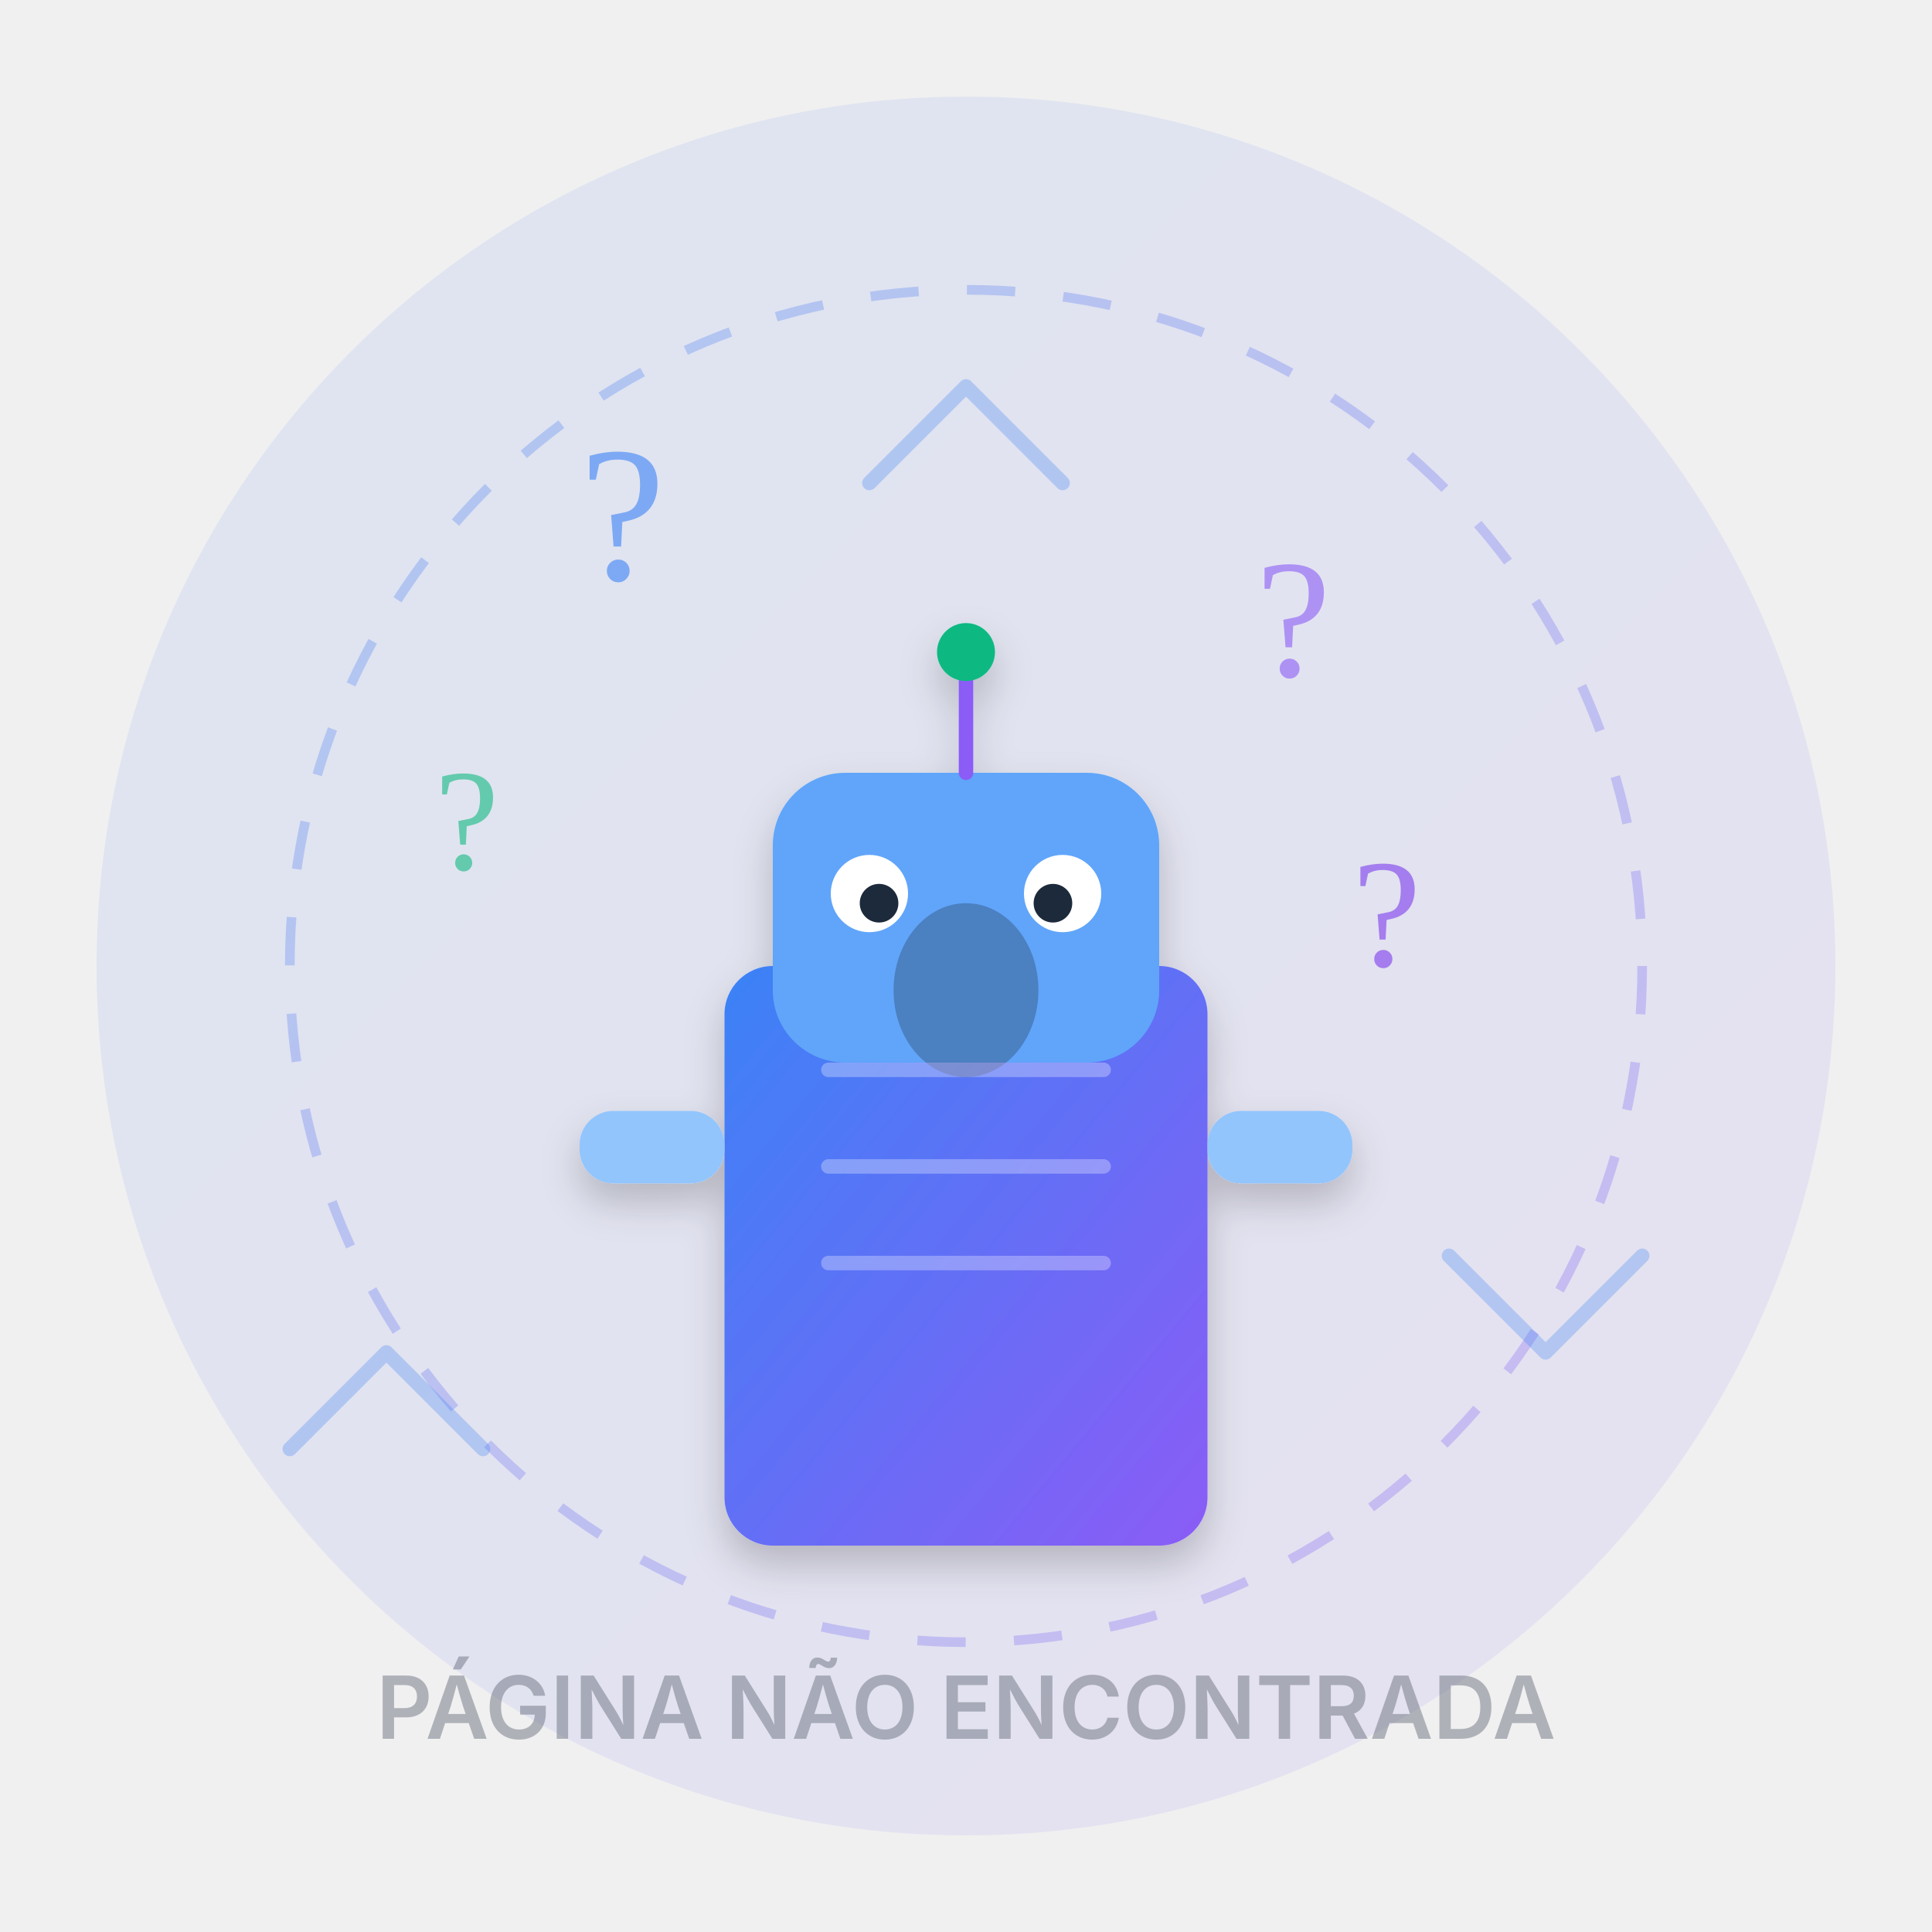
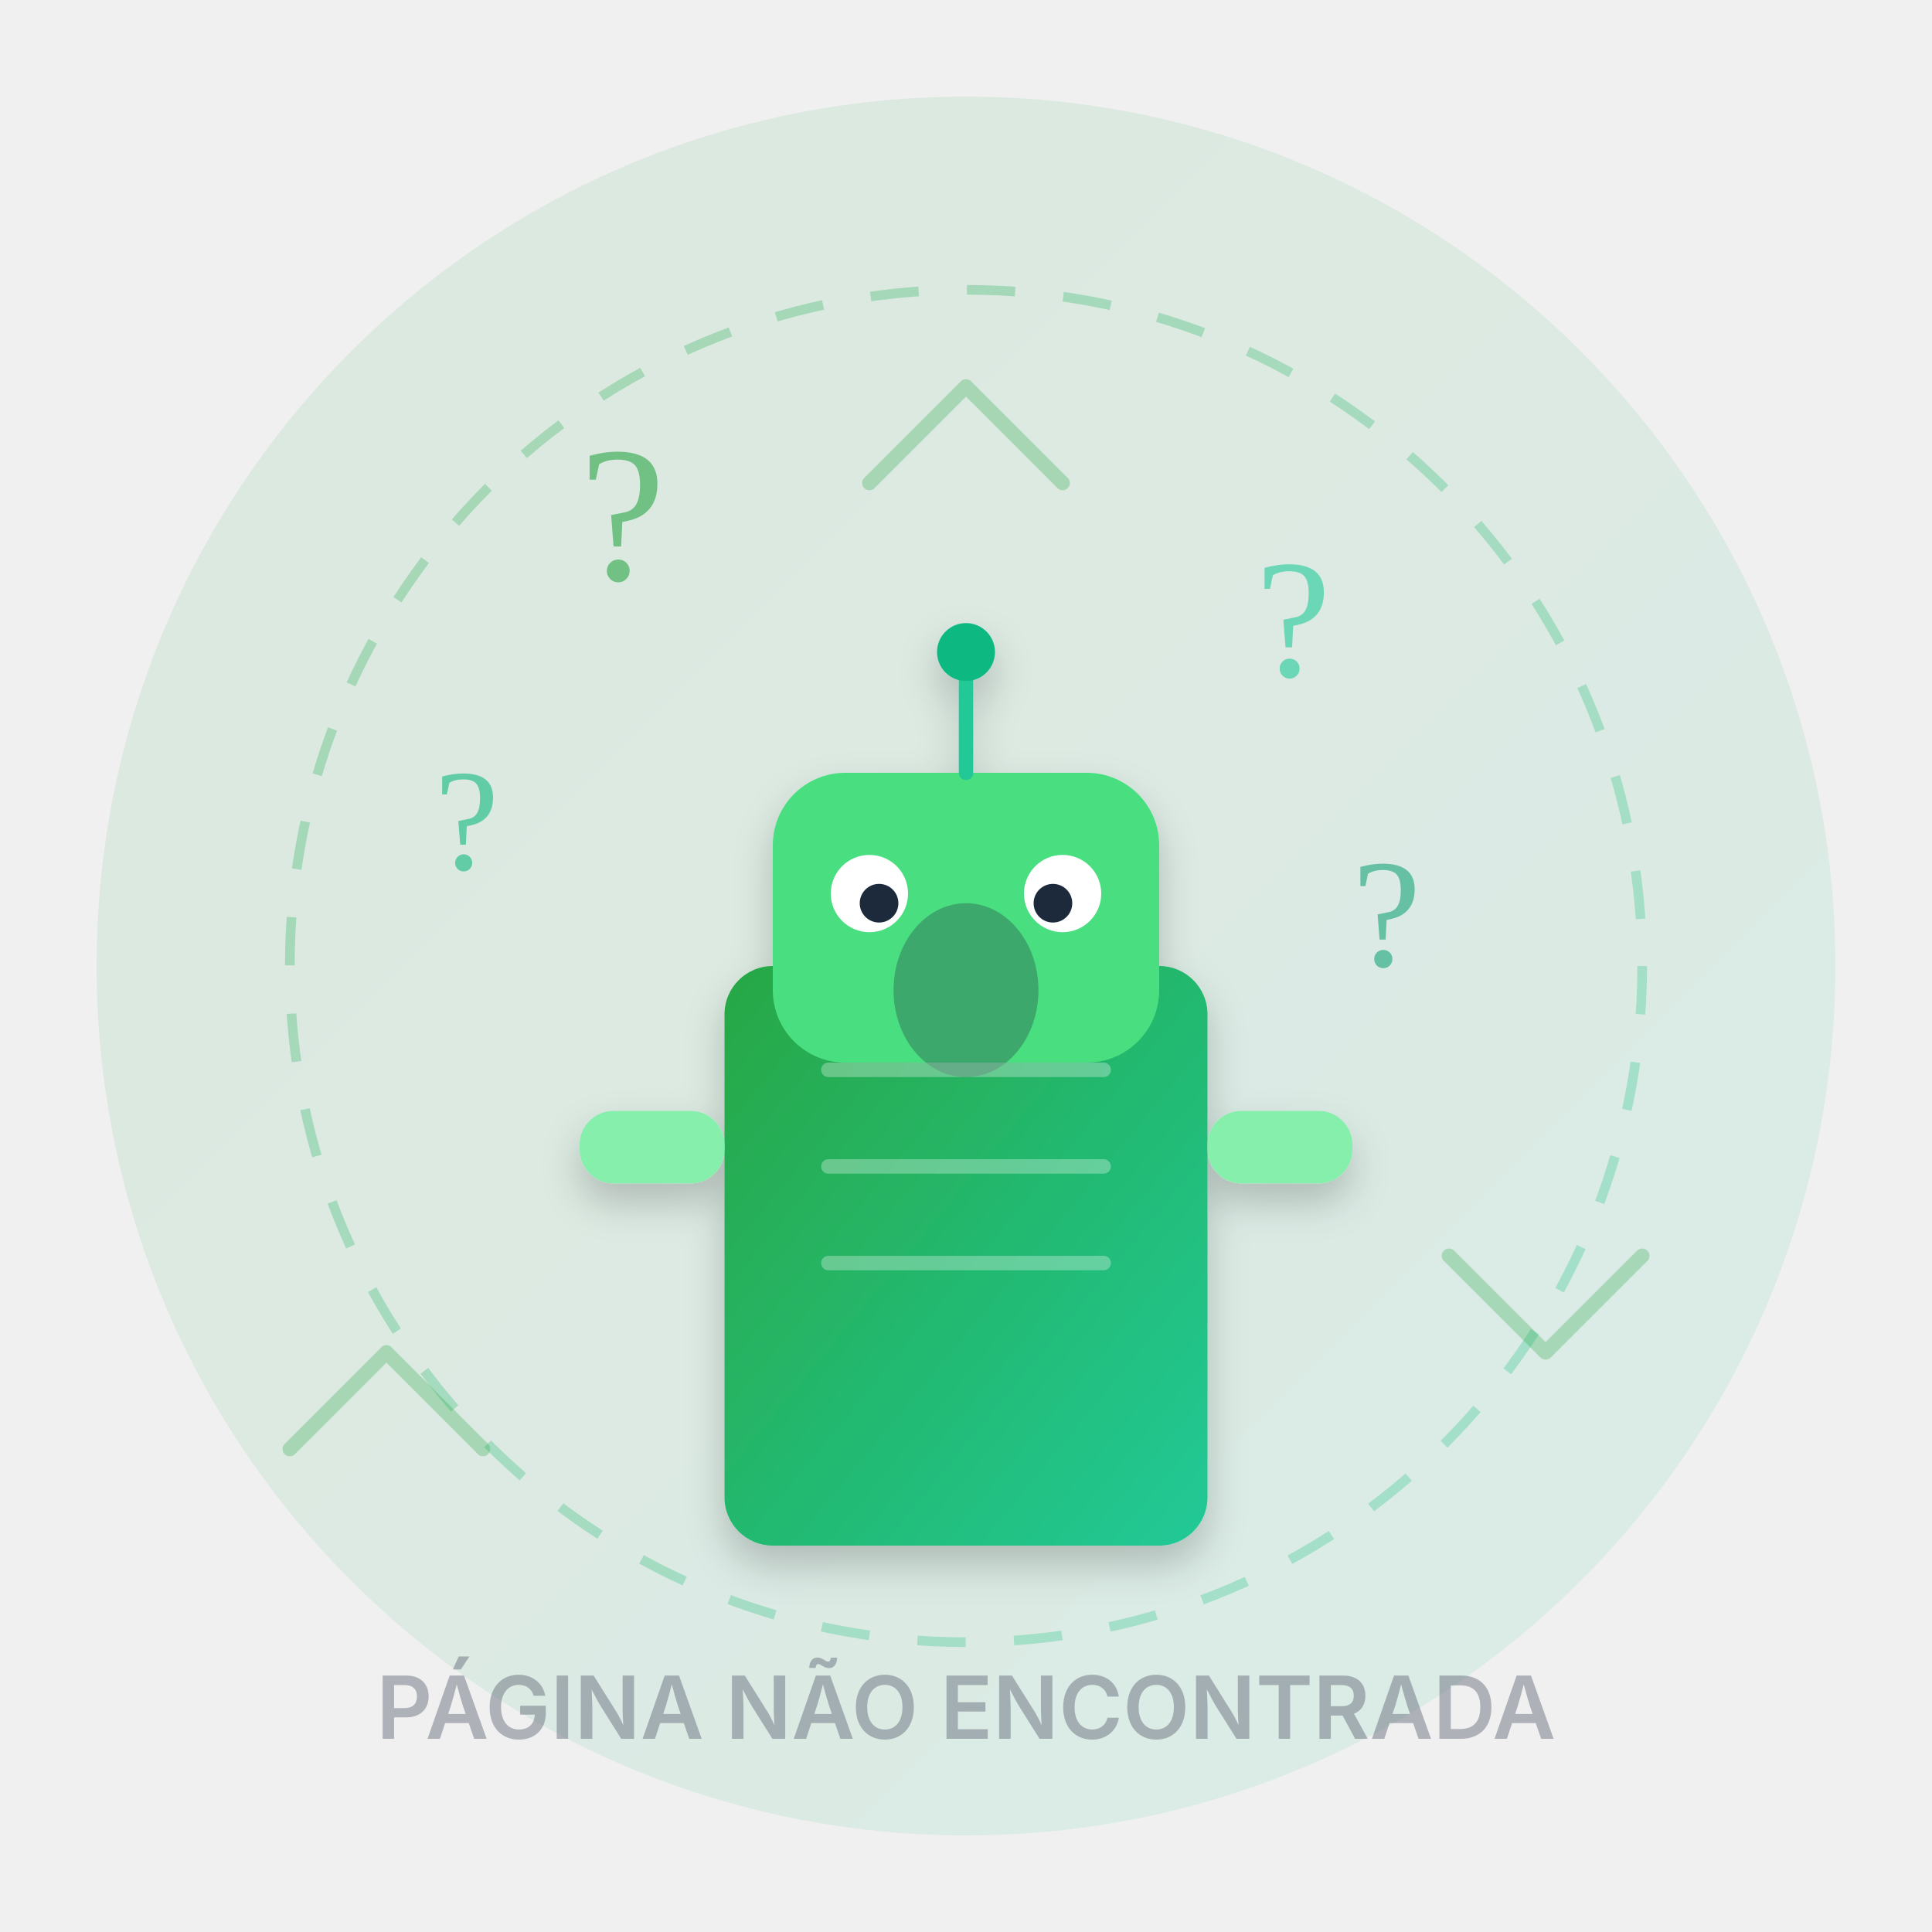
<svg xmlns="http://www.w3.org/2000/svg" width="400" height="400" viewBox="0 0 400 400" fill="none">
  <defs>
    <linearGradient id="gradient404" x1="0%" y1="0%" x2="100%" y2="100%">
-       <stop offset="0%" style="stop-color:#3b82f6;stop-opacity:1" />
-       <stop offset="100%" style="stop-color:#8b5cf6;stop-opacity:1" />
+       <stop offset="0%" style="stop-color:#28a745;stop-opacity:1" />
+       <stop offset="100%" style="stop-color:#20c997;stop-opacity:1" />
    </linearGradient>
    <filter id="shadow404">
      <feGaussianBlur in="SourceAlpha" stdDeviation="4" />
      <feOffset dx="0" dy="4" result="offsetblur" />
      <feComponentTransfer>
        <feFuncA type="linear" slope="0.2" />
      </feComponentTransfer>
      <feMerge>
        <feMergeNode />
        <feMergeNode in="SourceGraphic" />
      </feMerge>
    </filter>
  </defs>
  <circle cx="200" cy="200" r="180" fill="url(#gradient404)" opacity="0.1" />
  <circle cx="200" cy="200" r="140" fill="none" stroke="url(#gradient404)" stroke-width="2" opacity="0.3" stroke-dasharray="10 10" />
  <g filter="url(#shadow404)">
    <rect x="150" y="200" width="100" height="120" rx="10" fill="url(#gradient404)" />
-     <rect x="160" y="160" width="80" height="60" rx="15" fill="#60a5fa" />
-     <line x1="200" y1="160" x2="200" y2="140" stroke="#8b5cf6" stroke-width="3" stroke-linecap="round" />
+     <rect x="160" y="160" width="80" height="60" rx="15" fill="#4ade80" />
+     <line x1="200" y1="160" x2="200" y2="140" stroke="#20c997" stroke-width="3" stroke-linecap="round" />
    <circle cx="200" cy="135" r="6" fill="#10b981" />
    <circle cx="180" cy="185" r="8" fill="white" />
    <circle cx="220" cy="185" r="8" fill="white" />
    <circle cx="182" cy="187" r="4" fill="#1e293b" />
    <circle cx="218" cy="187" r="4" fill="#1e293b" />
    <ellipse cx="200" cy="205" rx="15" ry="18" fill="#1e293b" opacity="0.3" />
-     <rect x="120" y="230" width="30" height="15" rx="7" fill="#93c5fd" />
-     <rect x="250" y="230" width="30" height="15" rx="7" fill="#93c5fd" />
+     <rect x="120" y="230" width="30" height="15" rx="7" fill="#86efac" />
+     <rect x="250" y="230" width="30" height="15" rx="7" fill="#86efac" />
    <rect x="170" y="220" width="60" height="3" rx="1.5" fill="white" opacity="0.3" />
    <rect x="170" y="240" width="60" height="3" rx="1.5" fill="white" opacity="0.3" />
    <rect x="170" y="260" width="60" height="3" rx="1.5" fill="white" opacity="0.3" />
  </g>
  <g opacity="0.6">
-     <text x="120" y="120" font-size="40" fill="#3b82f6">?</text>
-     <text x="260" y="140" font-size="35" fill="#8b5cf6">?</text>
+     <text x="120" y="120" font-size="40" fill="#28a745">?</text>
+     <text x="260" y="140" font-size="35" fill="#20c997">?</text>
    <text x="90" y="180" font-size="30" fill="#10b981">?</text>
-     <text x="280" y="200" font-size="32" fill="#7c3aed">?</text>
+     <text x="280" y="200" font-size="32" fill="#17a37a">?</text>
  </g>
-   <g opacity="0.3" stroke="#3b82f6" stroke-width="3" fill="none">
+   <g opacity="0.3" stroke="#28a745" stroke-width="3" fill="none">
    <path d="M 80 280 L 60 300 M 80 280 L 100 300" stroke-linecap="round" />
    <path d="M 320 280 L 300 260 M 320 280 L 340 260" stroke-linecap="round" />
    <path d="M 200 80 L 180 100 M 200 80 L 220 100" stroke-linecap="round" />
  </g>
  <text x="200" y="360" font-family="'Inter', sans-serif" font-size="18" font-weight="600" fill="#6b7280" text-anchor="middle" opacity="0.5">
    PÁGINA NÃO ENCONTRADA
  </text>
</svg>
